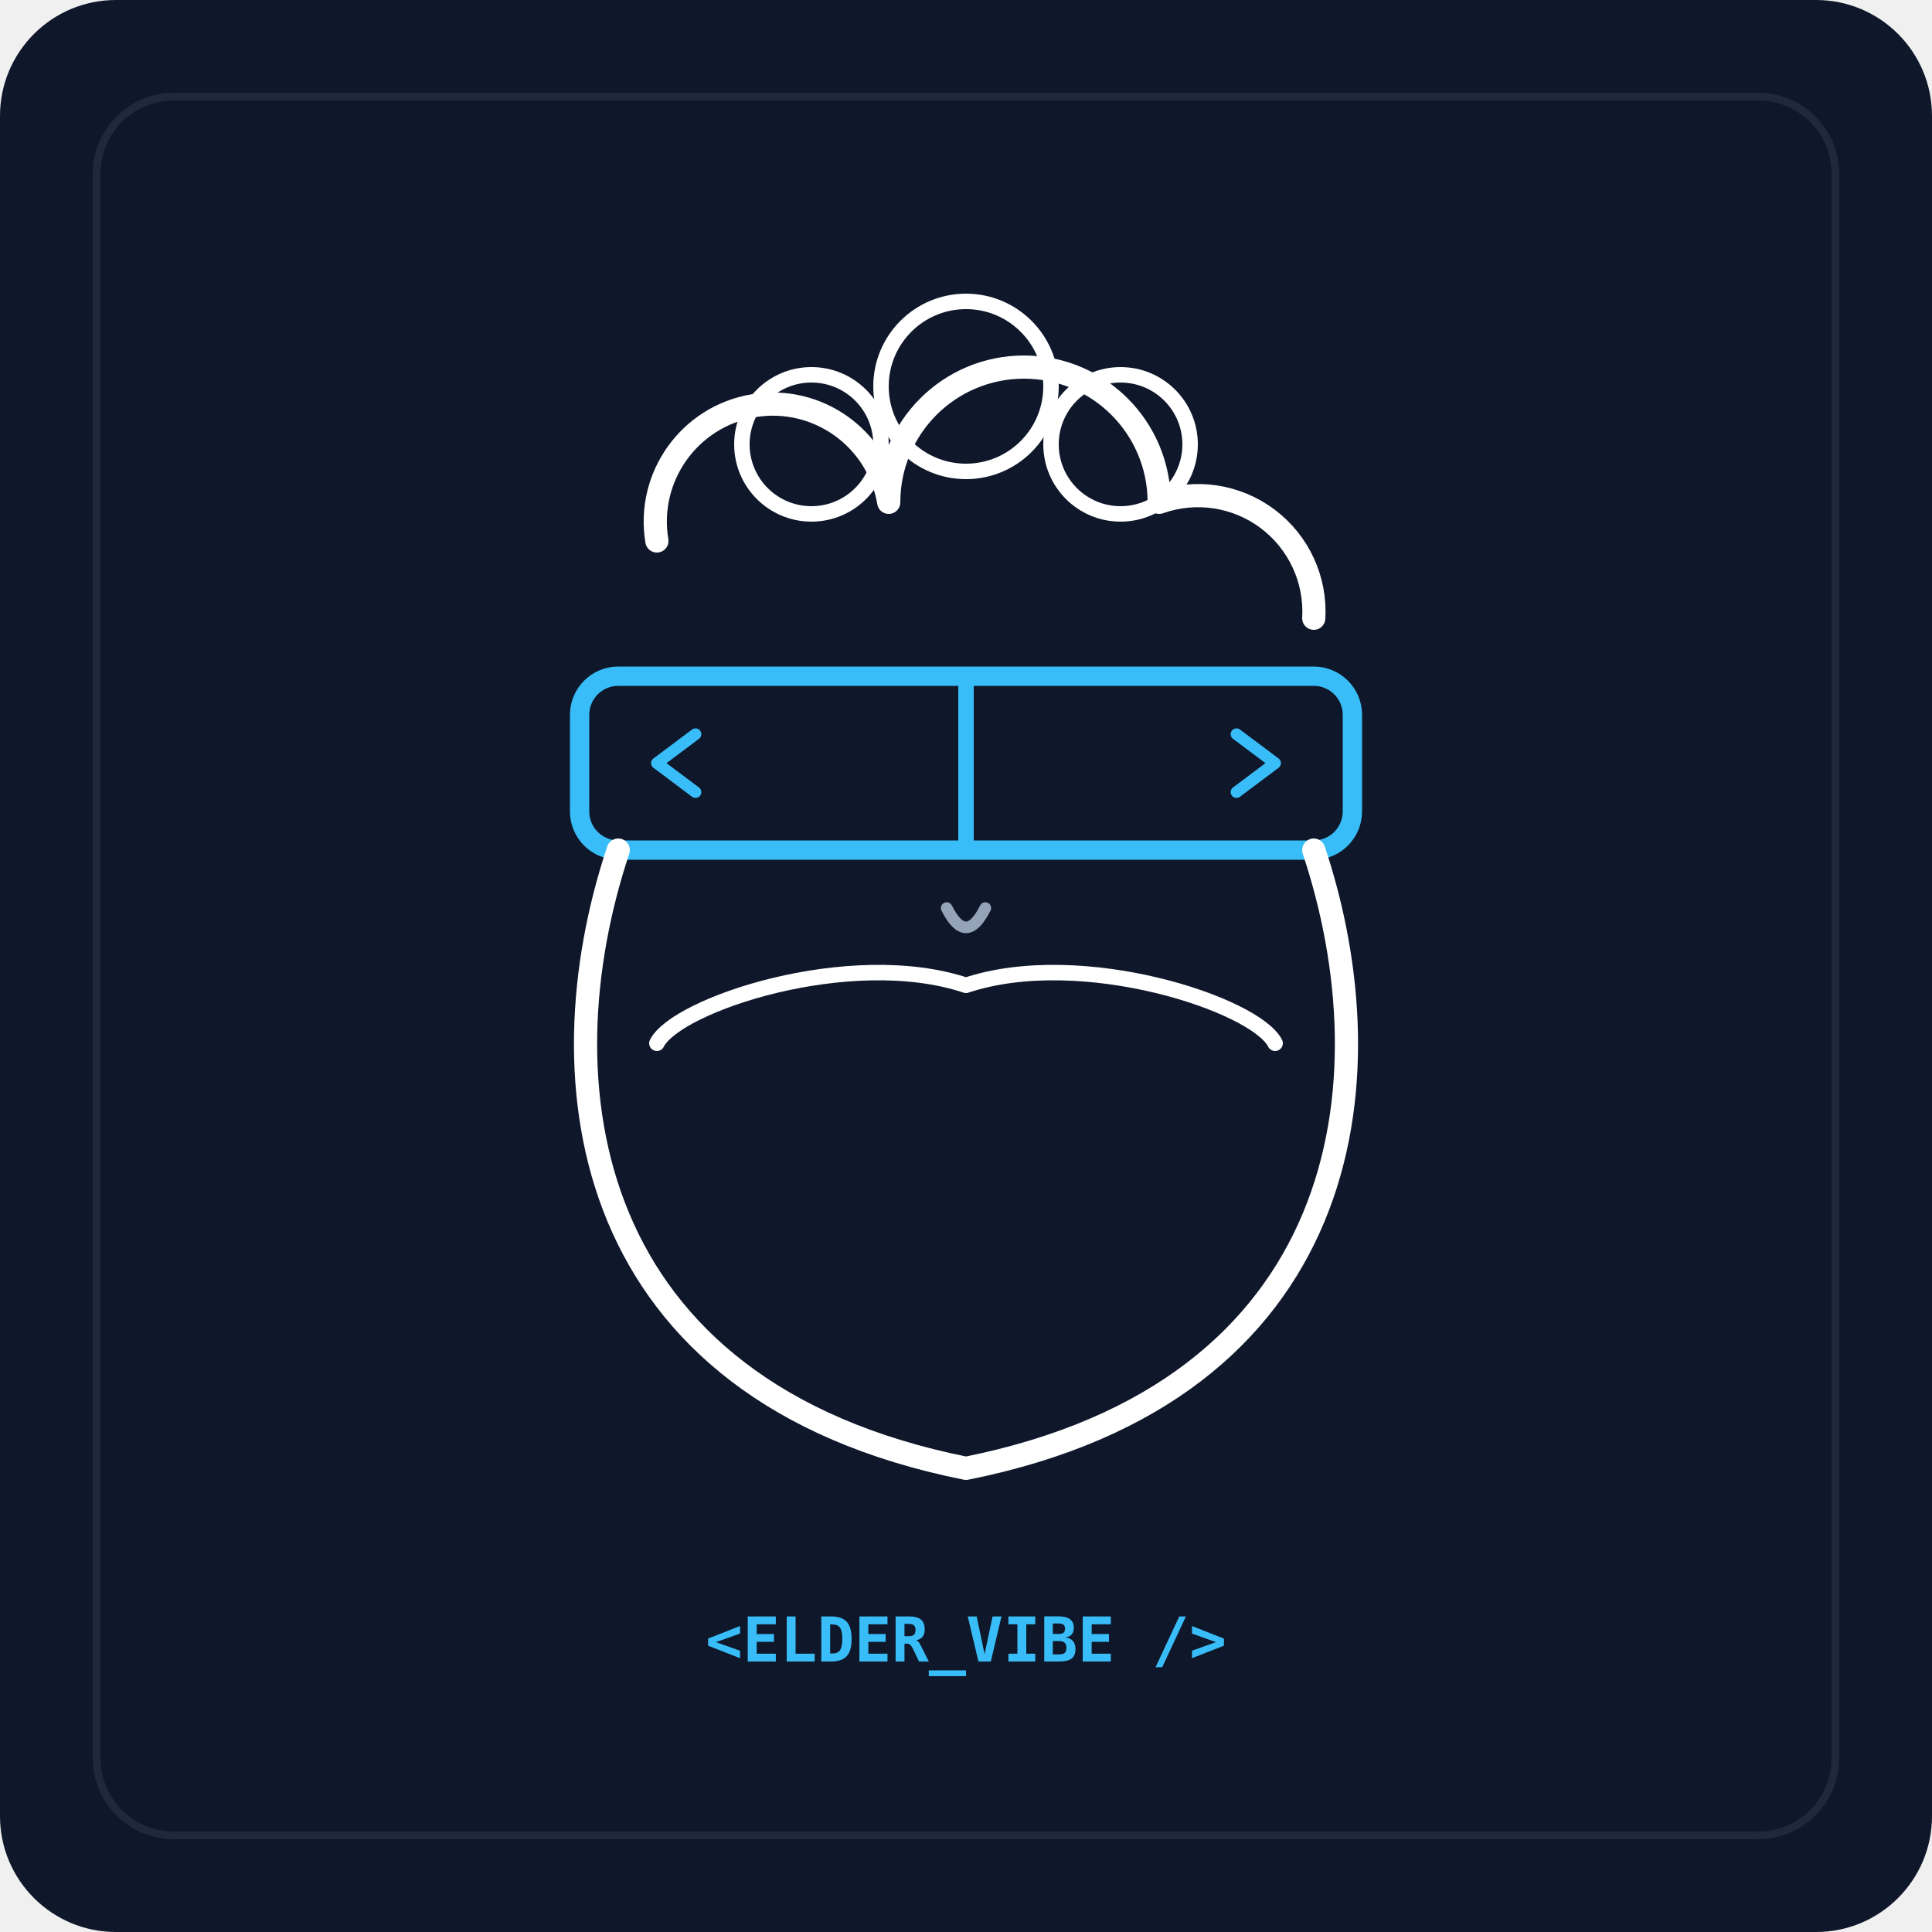
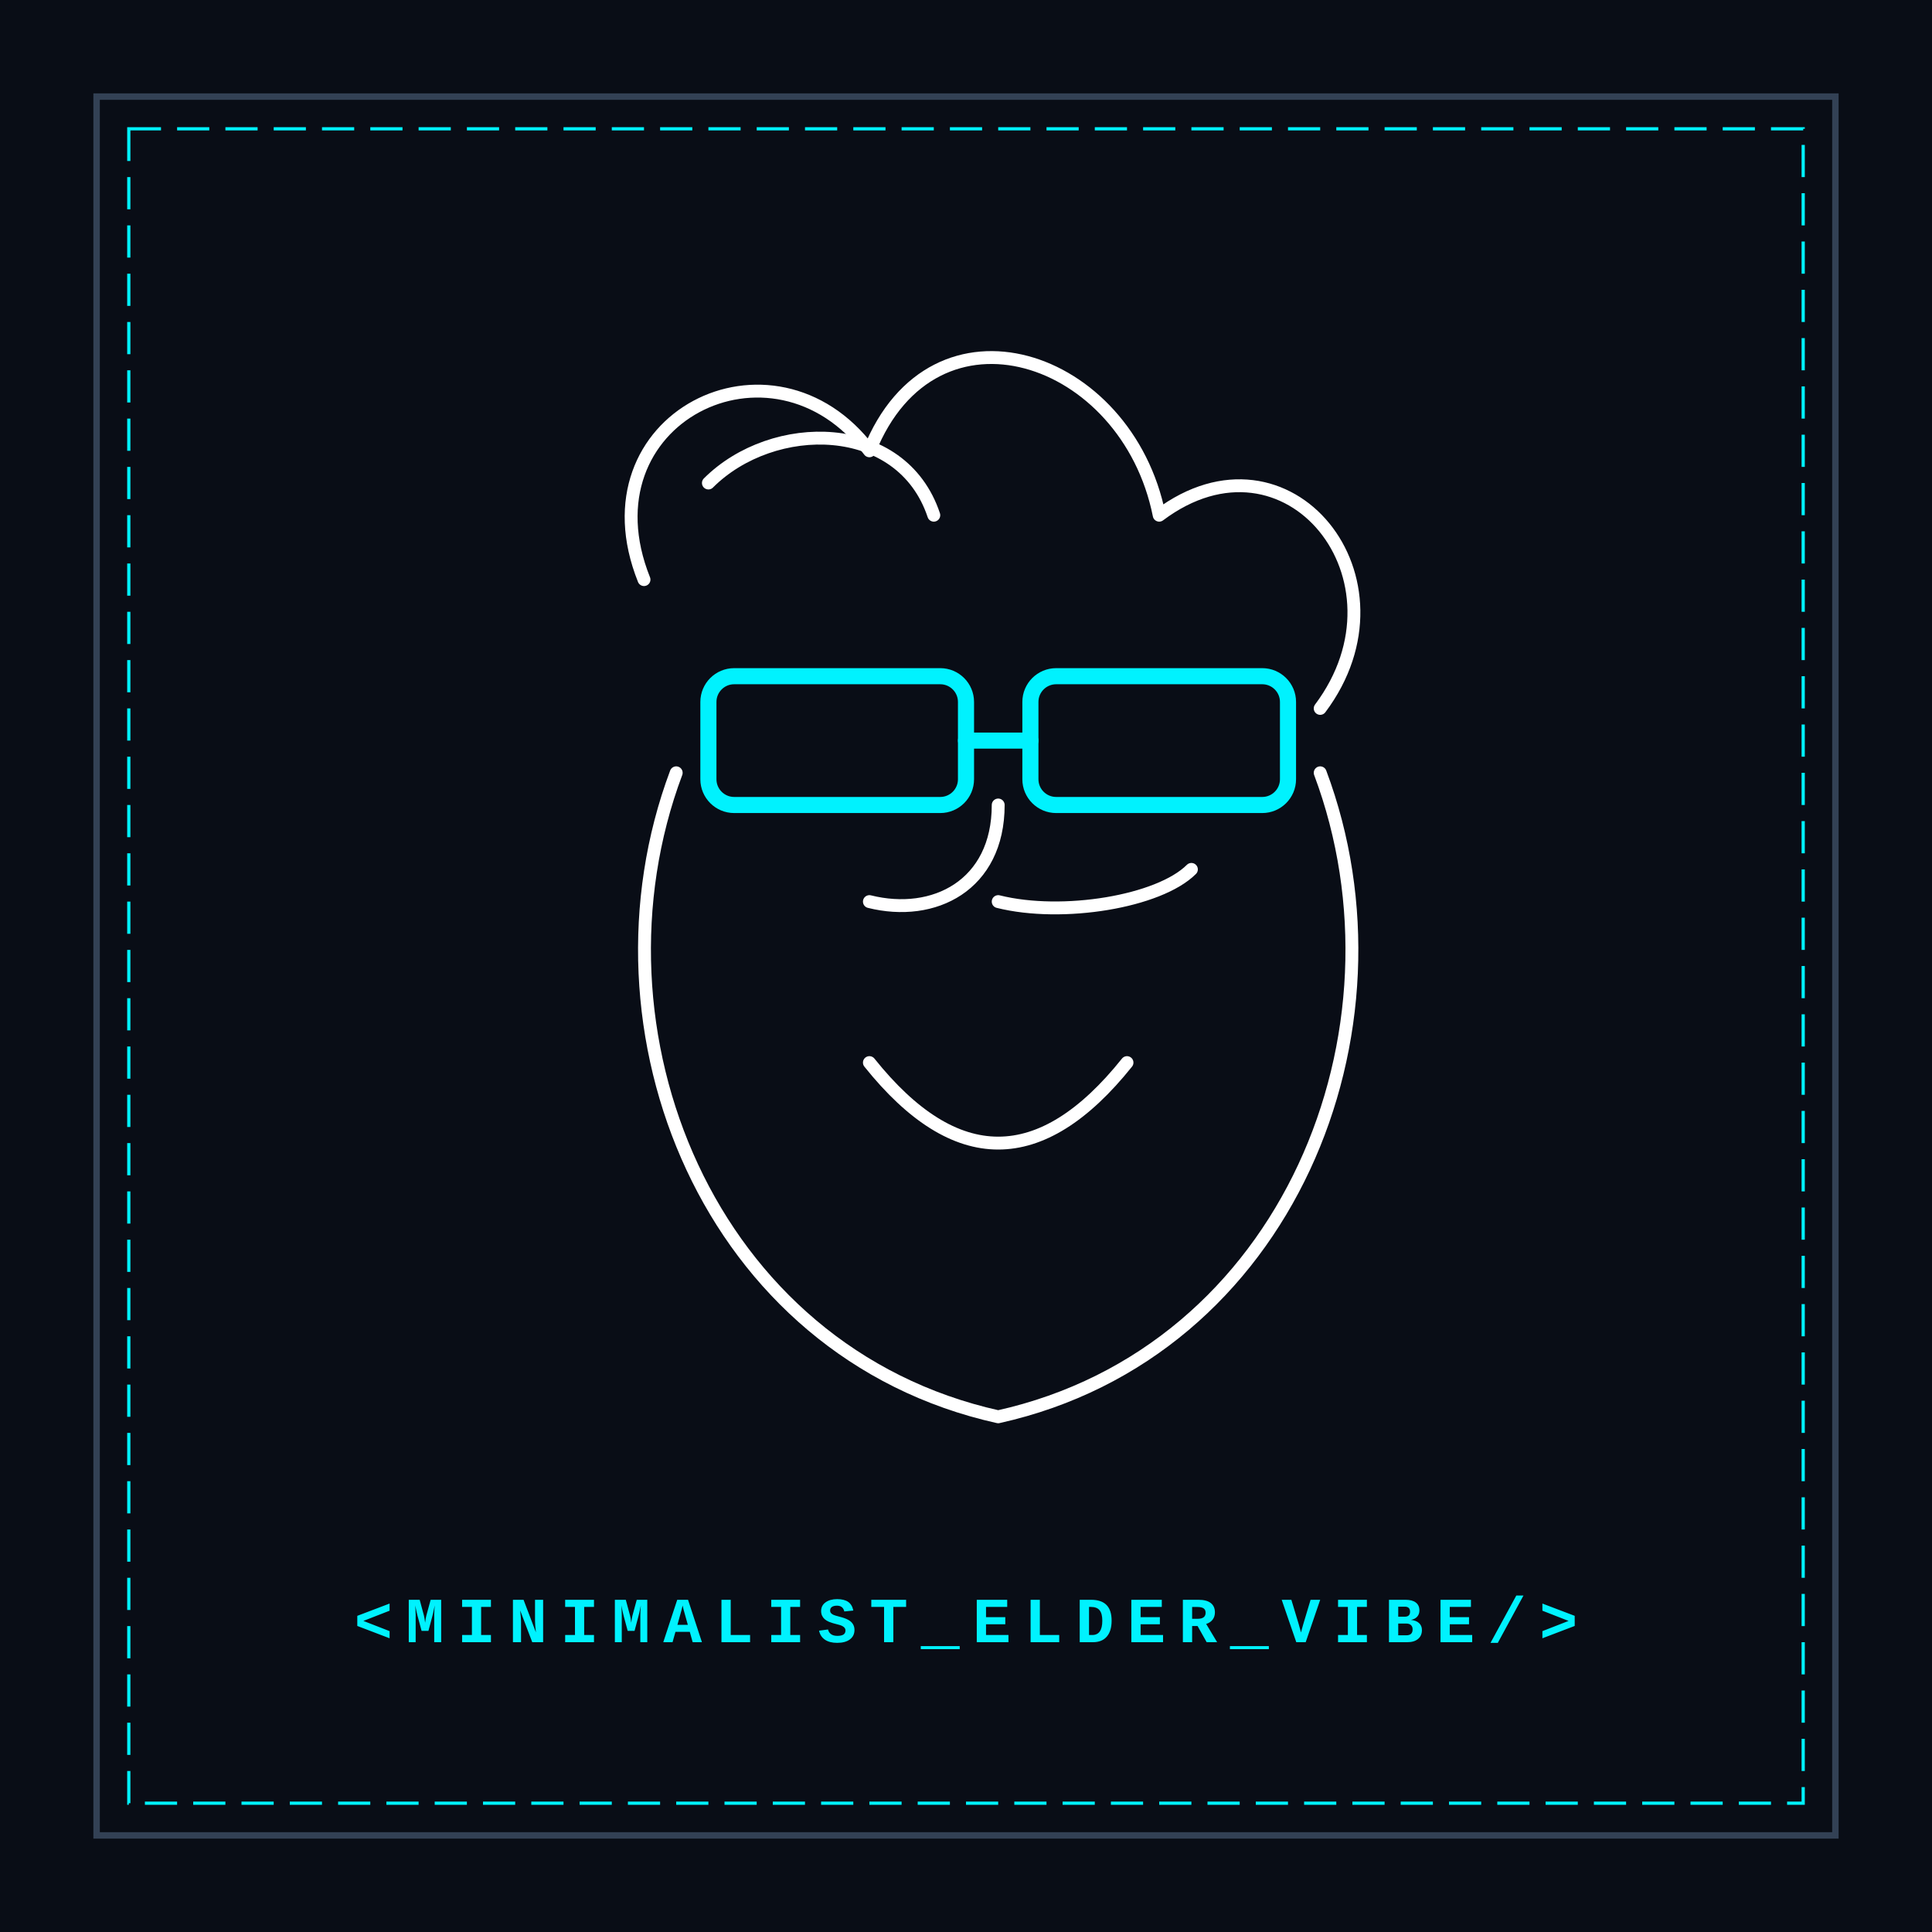
- <svg xmlns="http://www.w3.org/2000/svg" viewBox="0 0 500 500" width="100%" height="100%">
-   <rect width="500" height="500" rx="30" fill="#0f172a" />
-   <g stroke="#38bdf8" stroke-width="4" stroke-linecap="round" stroke-linejoin="round" fill="none">
-     <rect x="25" y="25" width="450" height="450" rx="20" stroke="#1e293b" stroke-width="2" />
-     <path d="M 170 140 A 30 30 0 0 1 230 130 A 35 35 0 0 1 300 130 A 30 30 0 0 1 340 160" stroke="#ffffff" stroke-width="6" />
-     <circle cx="210" cy="115" r="18" stroke="#ffffff" stroke-width="4" />
-     <circle cx="250" cy="100" r="22" stroke="#ffffff" stroke-width="4" />
-     <circle cx="290" cy="115" r="18" stroke="#ffffff" stroke-width="4" />
-     <rect x="150" y="175" width="200" height="45" rx="10" fill="#0f172a" stroke="#38bdf8" stroke-width="5" />
-     <line x1="250" y1="175" x2="250" y2="220" stroke="#38bdf8" stroke-width="4" />
-     <path d="M 180 190 L 170 197.5 L 180 205" stroke="#38bdf8" stroke-width="3" />
-     <path d="M 320 190 L 330 197.5 L 320 205" stroke="#38bdf8" stroke-width="3" />
-     <path d="M 245 235 Q 250 245 255 235" stroke="#94a3b8" stroke-width="3" />
-     <path d="M 160 220               C 140 280, 150 360, 250 380               C 350 360, 360 280, 340 220" stroke="#ffffff" stroke-width="6" />
-     <path d="M 250 255 C 220 245, 175 260, 170 270 M 250 255 C 280 245, 325 260, 330 270" stroke="#ffffff" stroke-width="4" />
-     <text x="250" y="430" fill="#38bdf8" font-family="monospace" font-size="16" font-weight="bold" text-anchor="middle" stroke="none">&lt;ELDER_VIBE /&gt;</text>
+ <svg xmlns="http://www.w3.org/2000/svg" viewBox="0 0 600 600" width="100%" height="100%">
+   <rect width="600" height="600" fill="#090d16" />
+   <rect x="30" y="30" width="540" height="540" fill="none" stroke="#334155" stroke-width="2" />
+   <rect x="40" y="40" width="520" height="520" fill="none" stroke="#00f2fe" stroke-width="1" stroke-dasharray="10 5" />
+   <g fill="none" stroke="#ffffff" stroke-width="4" stroke-linecap="round" stroke-linejoin="round">
+     <path d="M 200 180 C 180 130, 240 100, 270 140 C 290 90, 350 110, 360 160 C 400 130, 440 180, 410 220" />
+     <path d="M 220 150 C 240 130, 280 130, 290 160" />
+     <rect x="220" y="210" width="80" height="40" rx="8" stroke="#00f2fe" stroke-width="5" />
+     <rect x="320" y="210" width="80" height="40" rx="8" stroke="#00f2fe" stroke-width="5" />
+     <line x1="300" y1="230" x2="320" y2="230" stroke="#00f2fe" stroke-width="5" />
+     <path d="M 310 250 C 310 275, 290 285, 270 280 M 310 280 C 330 285, 360 280, 370 270" />
+     <path d="M 210 240 C 180 320, 220 420, 310 440 C 400 420, 440 320, 410 240 M 270 330 Q 310 380 350 330" />
  </g>
+   <text x="300" y="510" fill="#00f2fe" font-family="'Courier New', monospace" font-size="20" font-weight="700" text-anchor="middle" letter-spacing="4">&lt;MINIMALIST_ELDER_VIBE/&gt;</text>
</svg>
